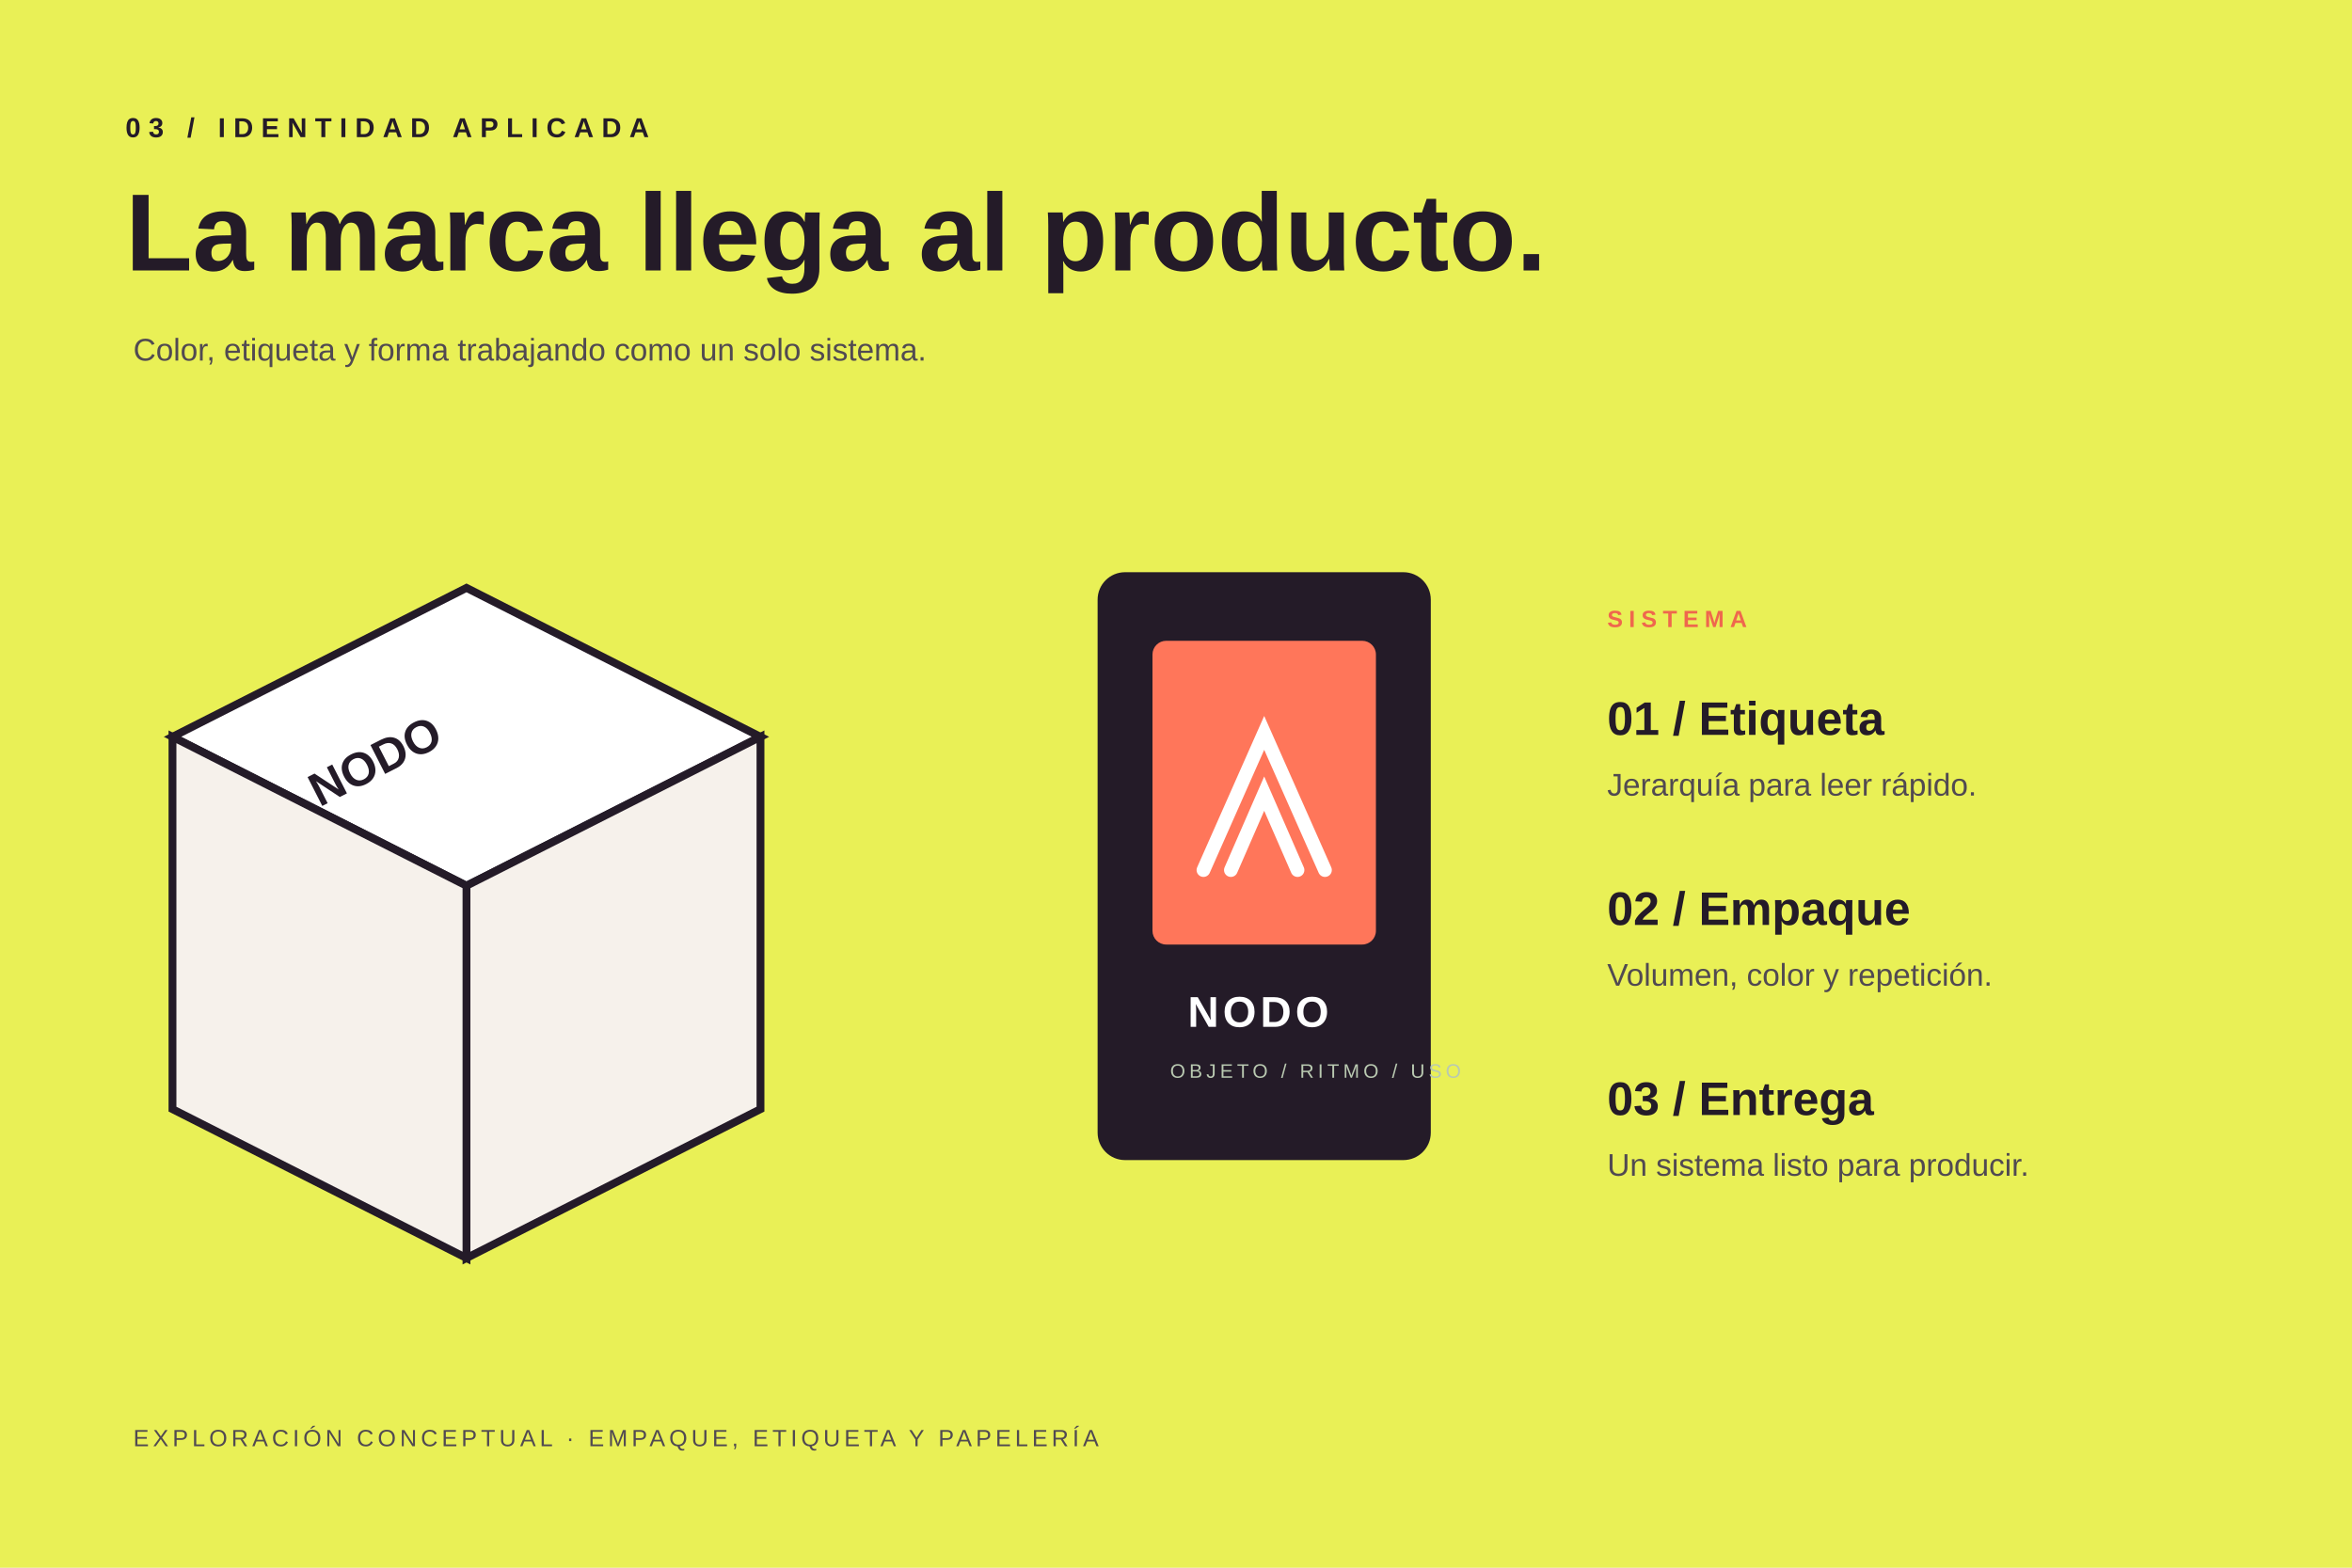
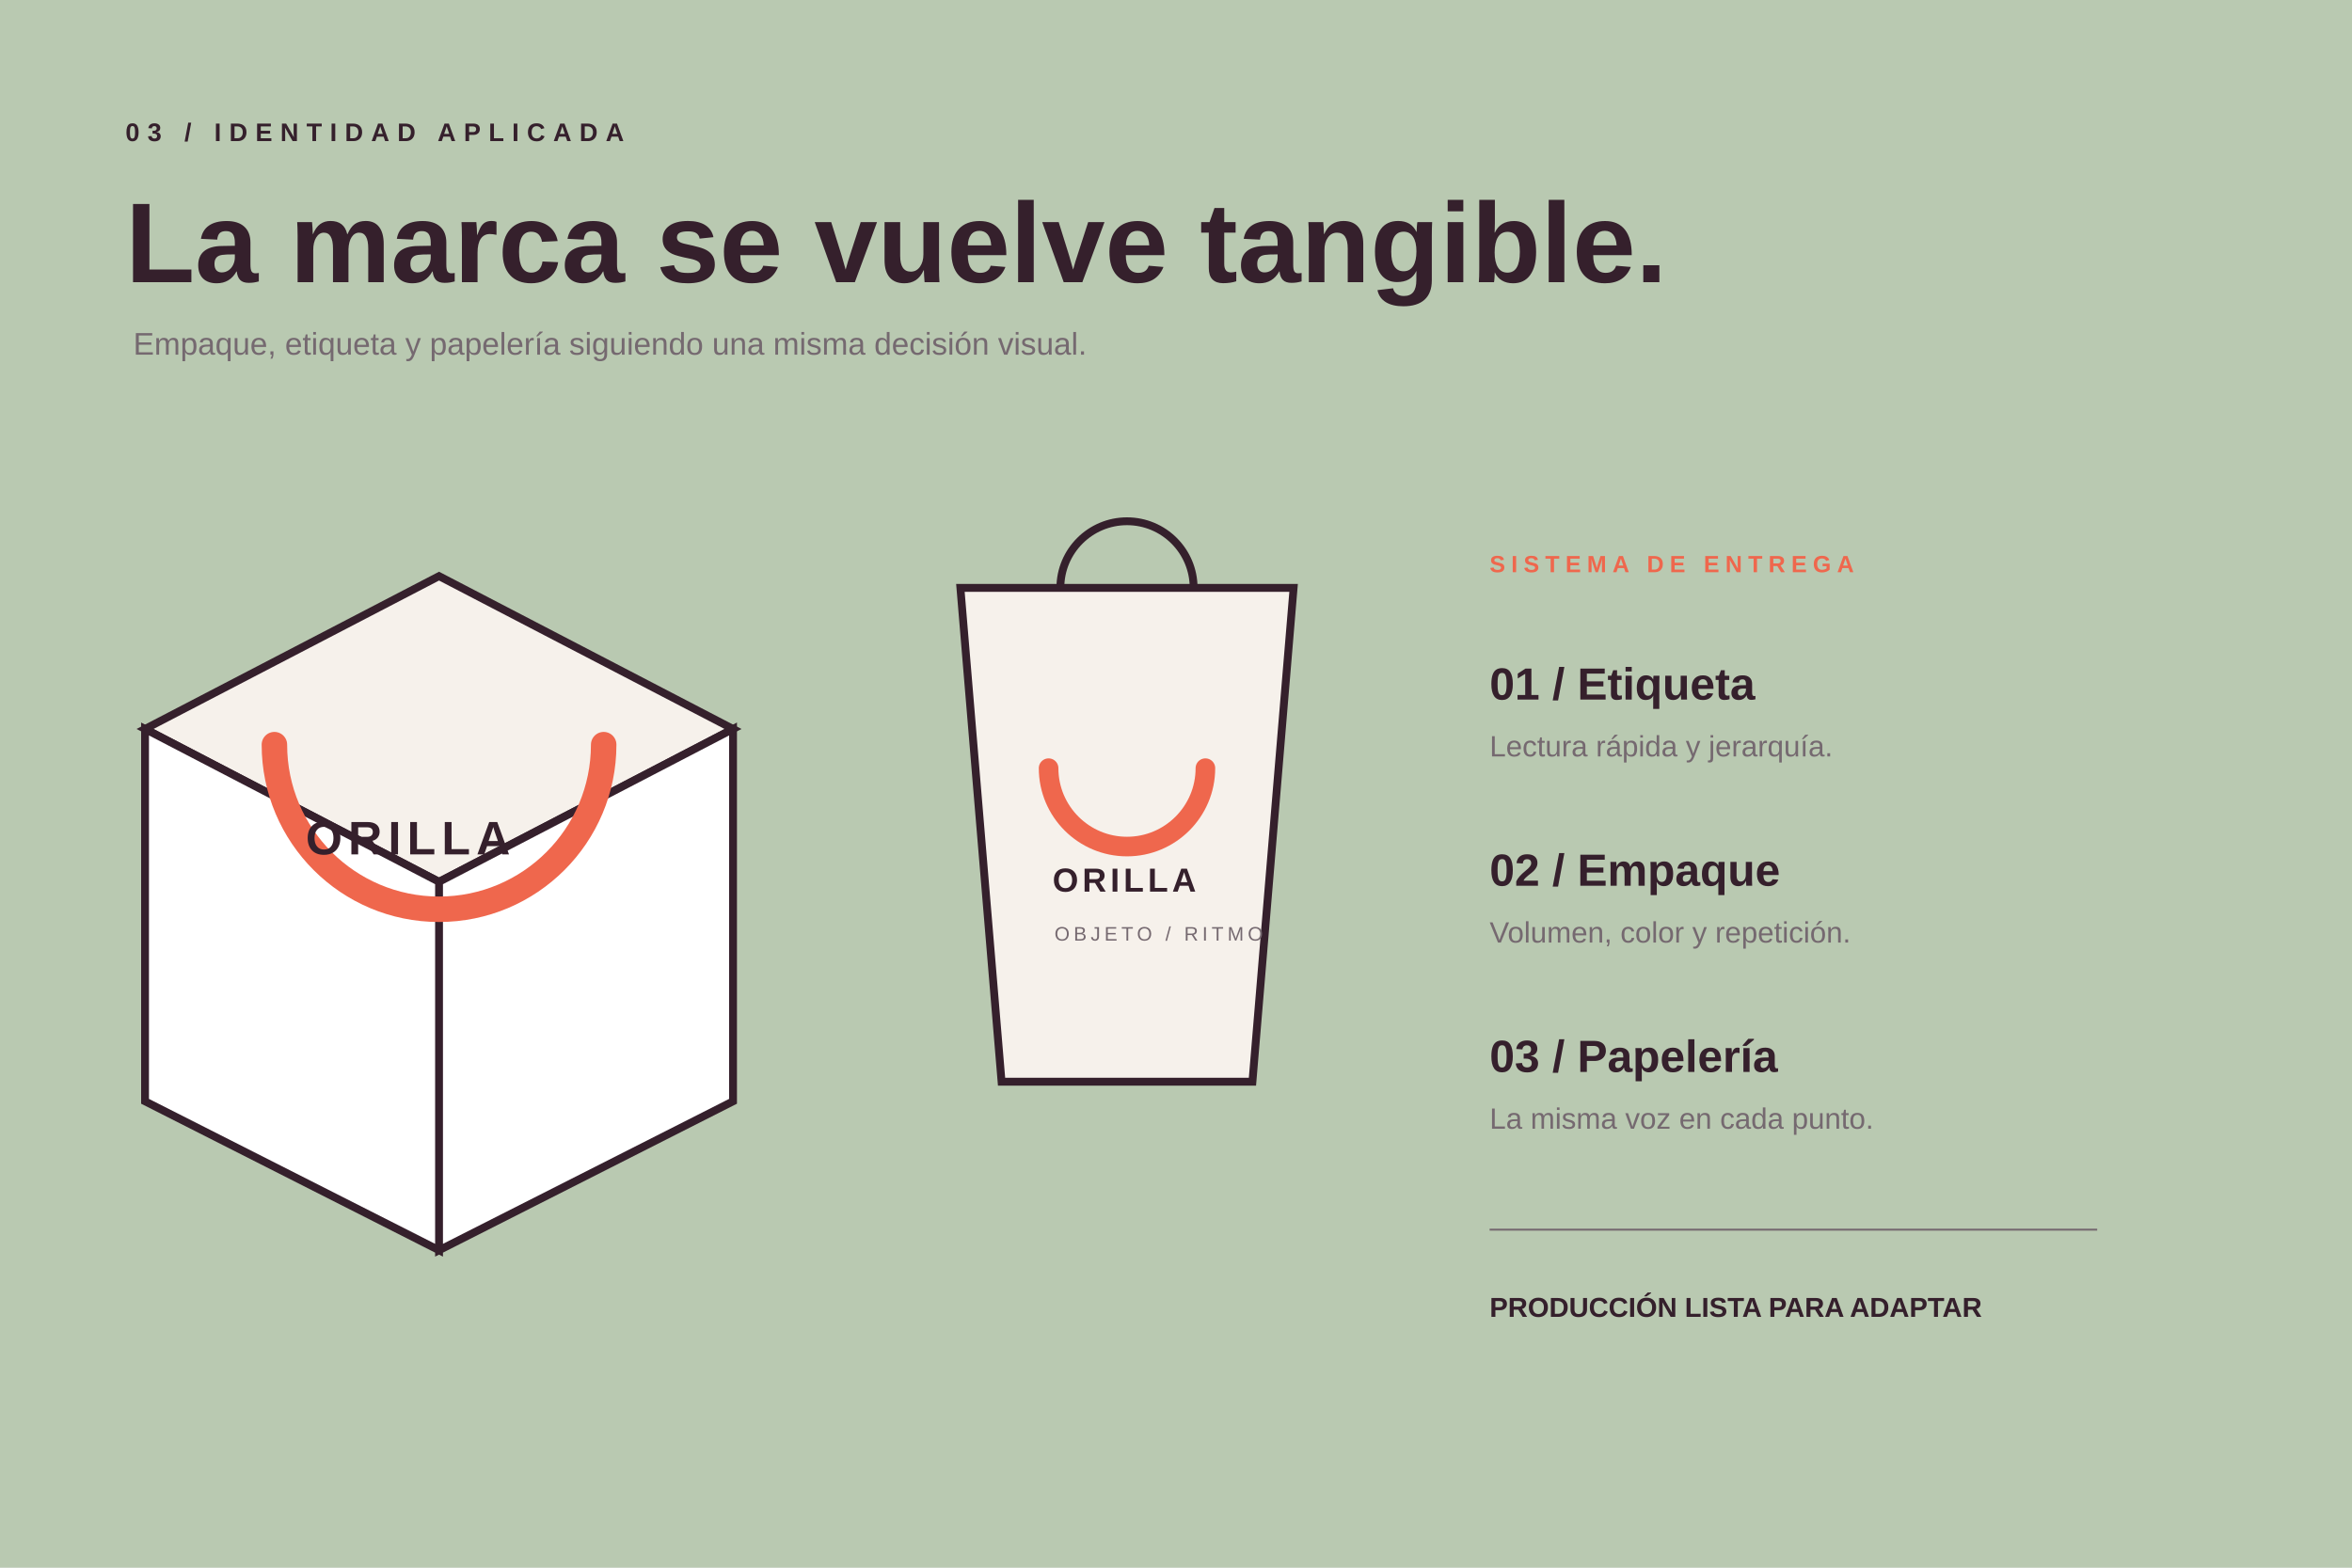
<svg xmlns="http://www.w3.org/2000/svg" viewBox="0 0 1200 800" role="img" aria-labelledby="title desc">
-   <rect width="1200" height="800" fill="#e9f056" />
-   <g font-family="Arial, Helvetica, sans-serif" fill="#241b28">
-     <text x="64" y="70" font-size="14" font-weight="700" letter-spacing="4">03 / IDENTIDAD APLICADA</text>
-     <text x="64" y="138" font-size="56" font-weight="700">La marca llega al producto.</text>
-     <text x="68" y="184" font-size="16" fill="#514a51">Color, etiqueta y forma trabajando como un solo sistema.</text>
+   <rect width="1200" height="800" fill="#b9c9b1" />
+   <g font-family="Arial, Helvetica, sans-serif" fill="#35202c">
+     <text x="64" y="72" font-size="13" font-weight="700" letter-spacing="4">03 / IDENTIDAD APLICADA</text>
+     <text x="64" y="144" font-size="58" font-weight="700">La marca se vuelve tangible.</text>
+     <text x="68" y="181" font-size="16" fill="#756970">Empaque, etiqueta y papelería siguiendo una misma decisión visual.</text>
  </g>
-   <g transform="translate(88 300)">
-     <path d="M0 76 150 0l150 76-150 76Z" fill="#ffffff" stroke="#241b28" stroke-width="4" />
-     <path d="M0 76v190l150 76V152ZM300 76v190l-150 76V152Z" fill="#f6f1eb" stroke="#241b28" stroke-width="4" />
-     <text x="75" y="112" font-family="Arial, Helvetica, sans-serif" fill="#241b28" font-size="24" font-weight="700" transform="rotate(-27 75 112)">NODO</text>
+   <g transform="translate(74 294)">
+     <path d="M0 78 150 0l150 78-150 78Z" fill="#f6f1eb" stroke="#35202c" stroke-width="4" />
+     <path d="M0 78v190l150 76V156ZM300 78v190l-150 76V156Z" fill="#ffffff" stroke="#35202c" stroke-width="4" />
+     <path d="M66 86a84 84 0 0 0 168 0" fill="none" stroke="#ef674d" stroke-width="13" stroke-linecap="round" />
+     <text x="82" y="142" font-family="Arial, Helvetica, sans-serif" fill="#35202c" font-size="24" font-weight="700" letter-spacing="3">ORILLA</text>
  </g>
-   <g transform="translate(560 292)">
-     <rect width="170" height="300" rx="14" fill="#241b28" />
-     <rect x="28" y="35" width="114" height="155" rx="7" fill="#ff765a" />
-     <path d="M54 152 85 82l31 70M68 152l17-39 17 39" fill="none" stroke="#ffffff" stroke-width="7" stroke-linecap="round" />
-     <text x="46" y="232" font-family="Arial, Helvetica, sans-serif" fill="#ffffff" font-size="22" font-weight="700" letter-spacing="2">NODO</text>
-     <text x="37" y="258" font-family="Arial, Helvetica, sans-serif" fill="#b9c9b1" font-size="10" letter-spacing="2">OBJETO / RITMO / USO</text>
+   <g transform="translate(490 300)">
+     <path d="M0 0h170l-21 252H21Z" fill="#f6f1eb" stroke="#35202c" stroke-width="4" />
+     <path d="M51 0a34 34 0 0 1 68 0" fill="none" stroke="#35202c" stroke-width="4" />
+     <path d="M45 92a40 40 0 0 0 80 0" fill="none" stroke="#ef674d" stroke-width="10" stroke-linecap="round" />
+     <text x="47" y="155" font-family="Arial, Helvetica, sans-serif" fill="#35202c" font-size="17" font-weight="700" letter-spacing="2">ORILLA</text>
+     <text x="48" y="180" font-family="Arial, Helvetica, sans-serif" fill="#756970" font-size="10" letter-spacing="2">OBJETO / RITMO</text>
  </g>
-   <g transform="translate(820 320)" font-family="Arial, Helvetica, sans-serif">
-     <text x="0" y="0" fill="#ef674d" font-size="12" font-weight="700" letter-spacing="3">SISTEMA</text>
-     <text x="0" y="55" fill="#241b28" font-size="24" font-weight="700">01 / Etiqueta</text>
-     <text x="0" y="86" fill="#514a51" font-size="16">Jerarquía para leer rápido.</text>
-     <text x="0" y="152" fill="#241b28" font-size="24" font-weight="700">02 / Empaque</text>
-     <text x="0" y="183" fill="#514a51" font-size="16">Volumen, color y repetición.</text>
-     <text x="0" y="249" fill="#241b28" font-size="24" font-weight="700">03 / Entrega</text>
-     <text x="0" y="280" fill="#514a51" font-size="16">Un sistema listo para producir.</text>
+   <g transform="translate(760 292)" font-family="Arial, Helvetica, sans-serif" fill="#35202c">
+     <text x="0" y="0" fill="#ef674d" font-size="12" font-weight="700" letter-spacing="3">SISTEMA DE ENTREGA</text>
+     <text x="0" y="65" font-size="23" font-weight="700">01 / Etiqueta</text>
+     <text x="0" y="94" fill="#756970" font-size="15">Lectura rápida y jerarquía.</text>
+     <text x="0" y="160" font-size="23" font-weight="700">02 / Empaque</text>
+     <text x="0" y="189" fill="#756970" font-size="15">Volumen, color y repetición.</text>
+     <text x="0" y="255" font-size="23" font-weight="700">03 / Papelería</text>
+     <text x="0" y="284" fill="#756970" font-size="15">La misma voz en cada punto.</text>
+     <rect x="0" y="335" width="310" height="1" fill="#756970" />
+     <text x="0" y="380" font-size="14" font-weight="700">PRODUCCIÓN LISTA PARA ADAPTAR</text>
  </g>
-   <text x="68" y="738" font-family="Arial, Helvetica, sans-serif" font-size="12" fill="#514a51" letter-spacing="2">EXPLORACIÓN CONCEPTUAL · EMPAQUE, ETIQUETA Y PAPELERÍA</text>
</svg>
